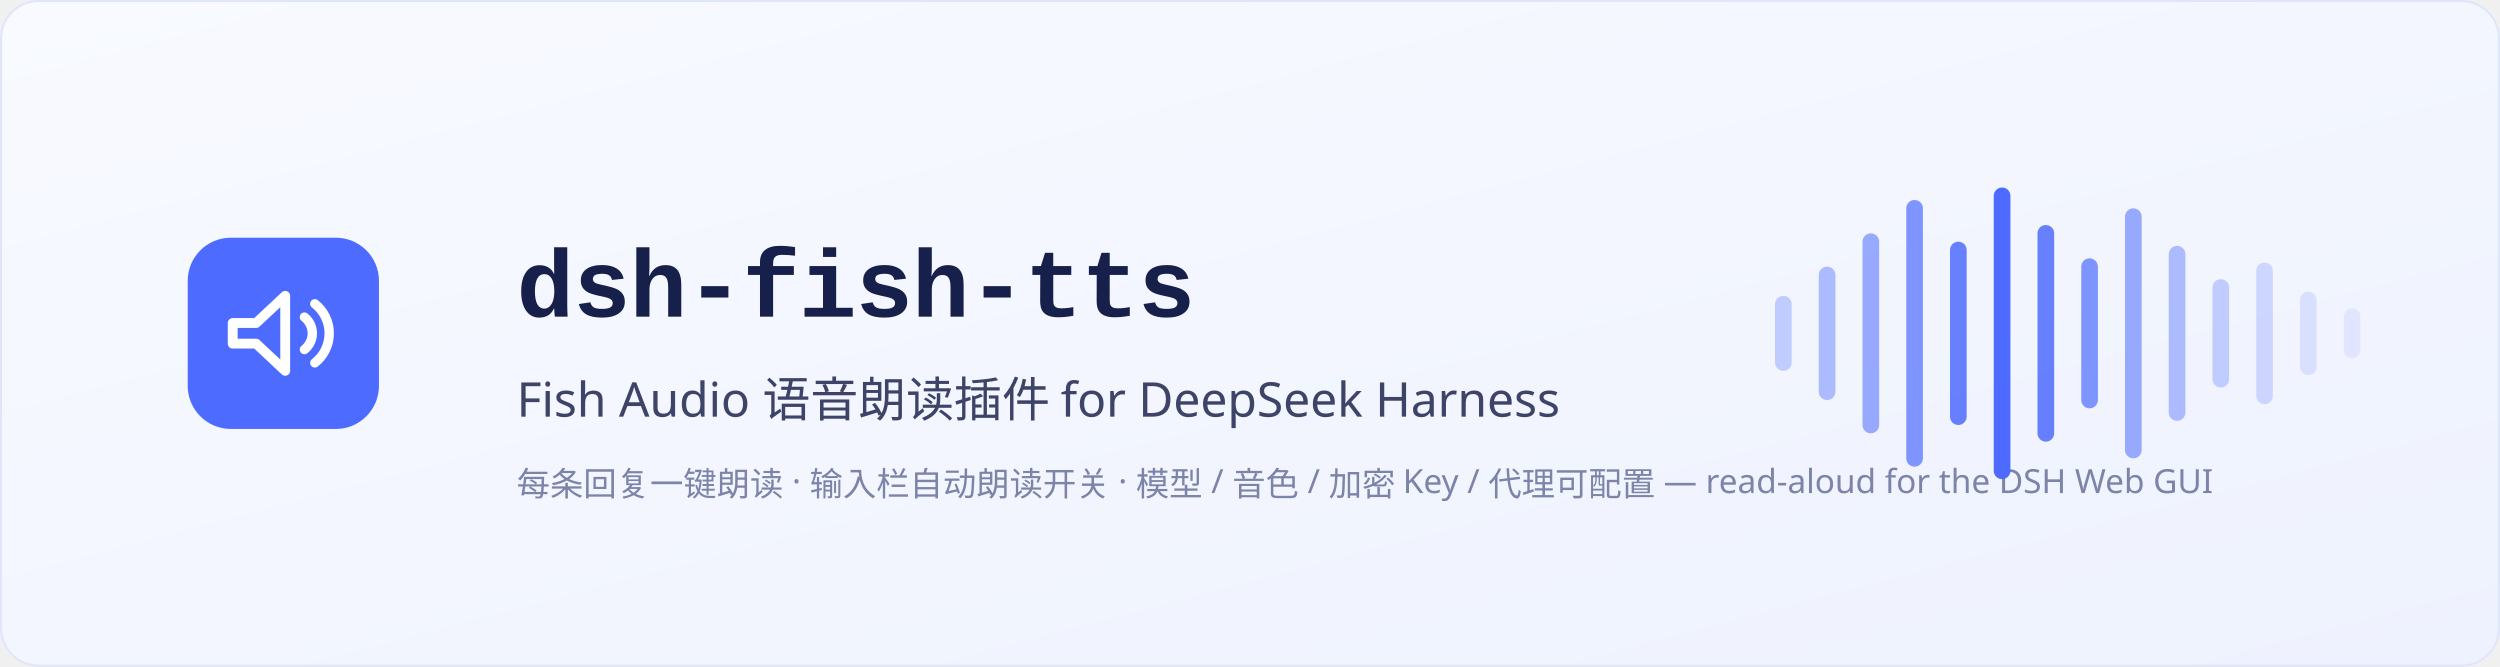
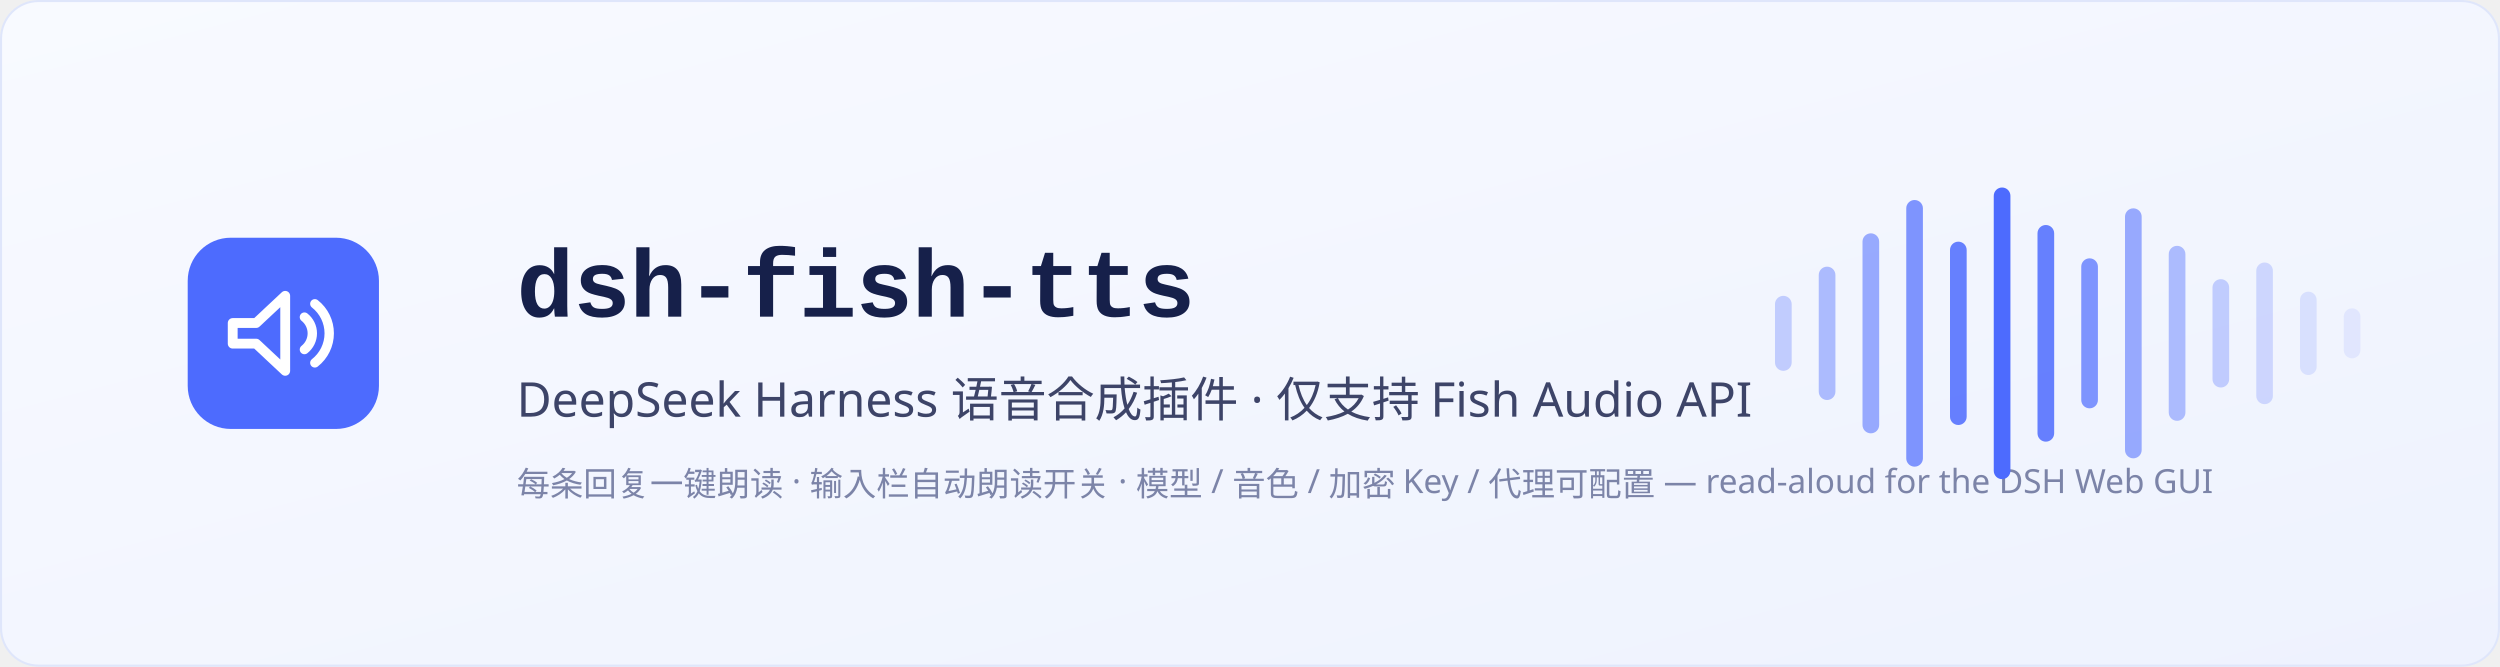
<svg xmlns="http://www.w3.org/2000/svg" viewBox="0 0 1200 320" width="1200" height="320">
  <defs>
    <linearGradient id="bg" x1="0" y1="0" x2="1" y2="1">
      <stop offset="0" stop-color="#f8faff" />
      <stop offset="1" stop-color="#eef2fe" />
    </linearGradient>
  </defs>
  <rect x="0.5" y="0.5" width="1199" height="319" rx="18" fill="url(#bg)" stroke="#dfe6fb" />
  <g transform="translate(100,124) scale(4.5)">
    <rect x="-2.2" y="-2.2" width="20.4" height="20.4" rx="4.6" fill="#4d6bfe" />
    <g fill="none" stroke="#ffffff" stroke-linecap="round" stroke-linejoin="round">
      <path d="M2.6 6.9H5.1L8.2 4V12L5.1 9.1H2.6Z" stroke-width="1.05" />
      <path d="M10.25 6.27A2.2 2.2 0 0 1 10.25 9.73" stroke-width="1" />
      <path d="M11.36 4.85A4 4 0 0 1 11.36 11.15" stroke-width="1" />
    </g>
  </g>
  <text x="248" y="152" font-family="ui-monospace, 'Cascadia Code', Consolas, 'Courier New', monospace" font-size="46" font-weight="700" fill="#16204a" letter-spacing="-0.5">dsh-fish-tts</text>
-   <text x="248" y="200" font-family="'Segoe UI', 'Microsoft YaHei', system-ui, sans-serif" font-size="23" fill="#3d4468">Fish Audio 语音朗读插件 for DeepSeek Harness</text>
+   <text x="248" y="200" font-family="'Segoe UI', 'Microsoft YaHei', system-ui, sans-serif" font-size="23" fill="#3d4468">DeepSeek Harness 语音合成插件 · 仅支持 Fish Audio API</text>
  <text x="248" y="238" font-family="'Segoe UI', 'Microsoft YaHei', system-ui, sans-serif" font-size="16" fill="#7c84a8">每条回复一键朗读 · 输入栏自动朗读开关 · 模型 / 音色 / 加密 Key / 代理可配置 — read-aloud for the DSH Web GUI</text>
  <g fill="#4d6bfe">
    <rect x="852" y="142" width="8" height="36" rx="4" opacity="0.30" />
    <rect x="873" y="128" width="8" height="64" rx="4" opacity="0.42" />
    <rect x="894" y="112" width="8" height="96" rx="4" opacity="0.55" />
    <rect x="915" y="96" width="8" height="128" rx="4" opacity="0.70" />
    <rect x="936" y="116" width="8" height="88" rx="4" opacity="0.85" />
    <rect x="957" y="90" width="8" height="140" rx="4" />
    <rect x="978" y="108" width="8" height="104" rx="4" opacity="0.85" />
    <rect x="999" y="124" width="8" height="72" rx="4" opacity="0.70" />
    <rect x="1020" y="100" width="8" height="120" rx="4" opacity="0.55" />
    <rect x="1041" y="118" width="8" height="84" rx="4" opacity="0.42" />
    <rect x="1062" y="134" width="8" height="52" rx="4" opacity="0.30" />
    <rect x="1083" y="126" width="8" height="68" rx="4" opacity="0.22" />
    <rect x="1104" y="140" width="8" height="40" rx="4" opacity="0.15" />
    <rect x="1125" y="148" width="8" height="24" rx="4" opacity="0.10" />
  </g>
</svg>
